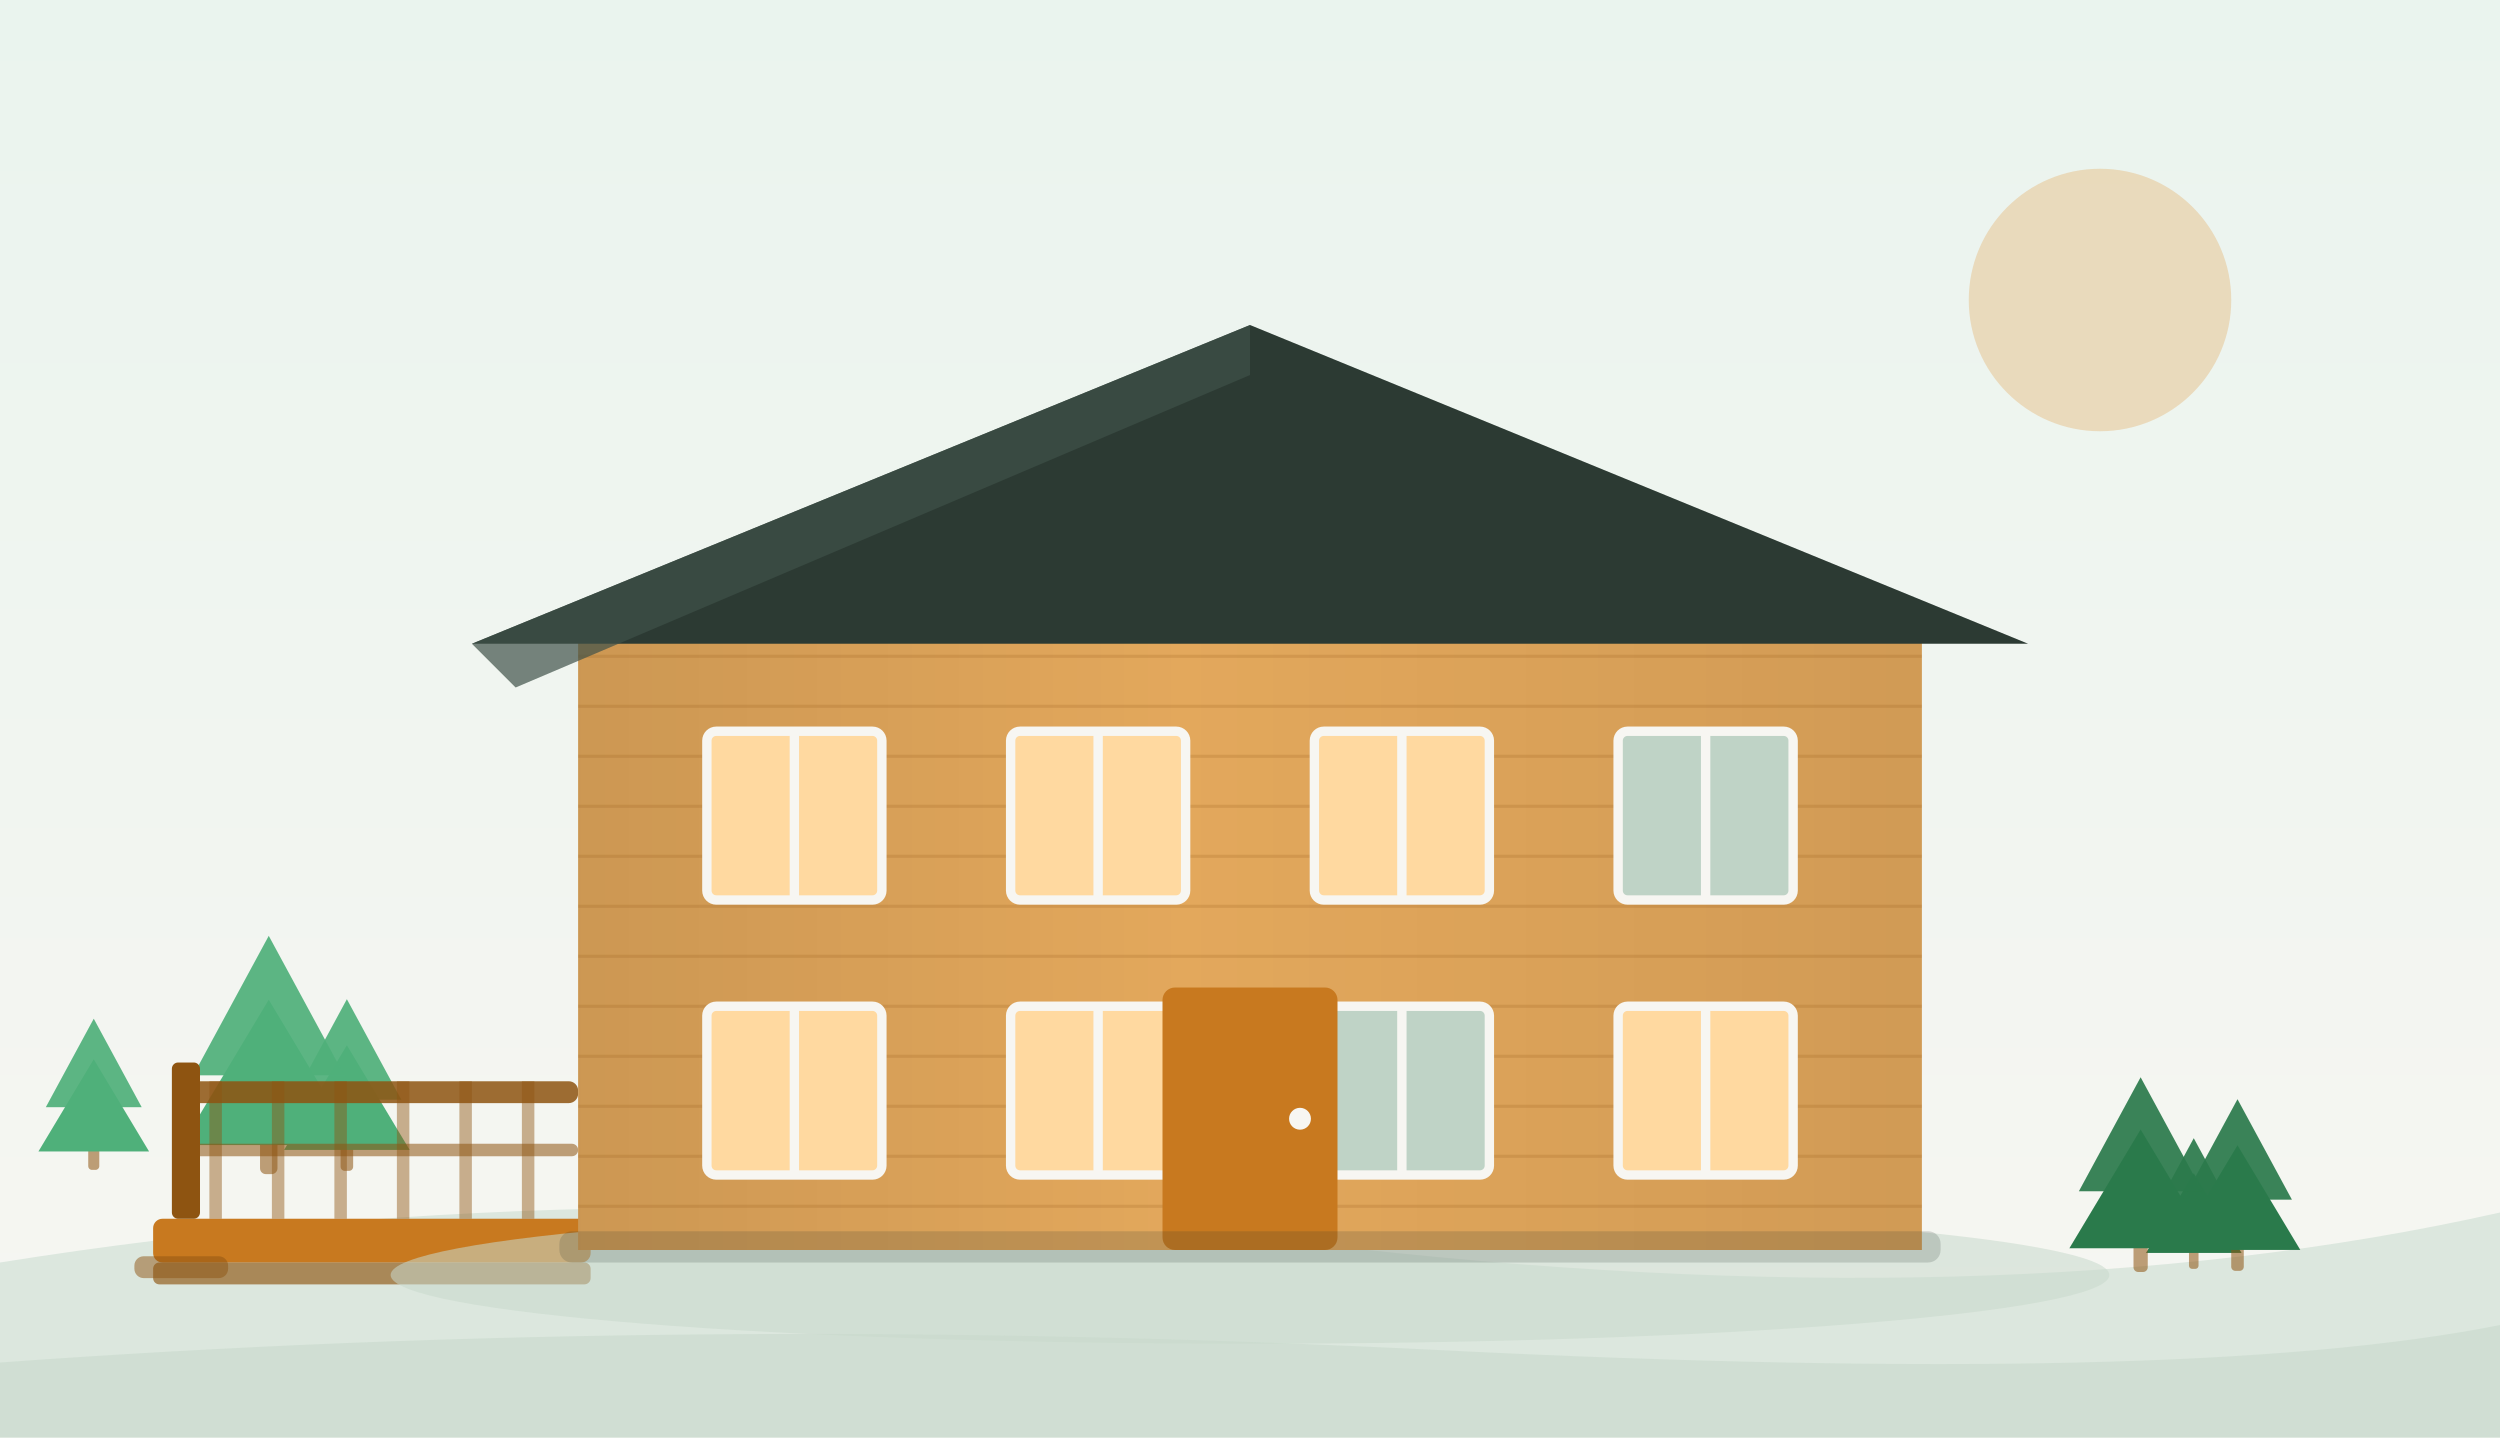
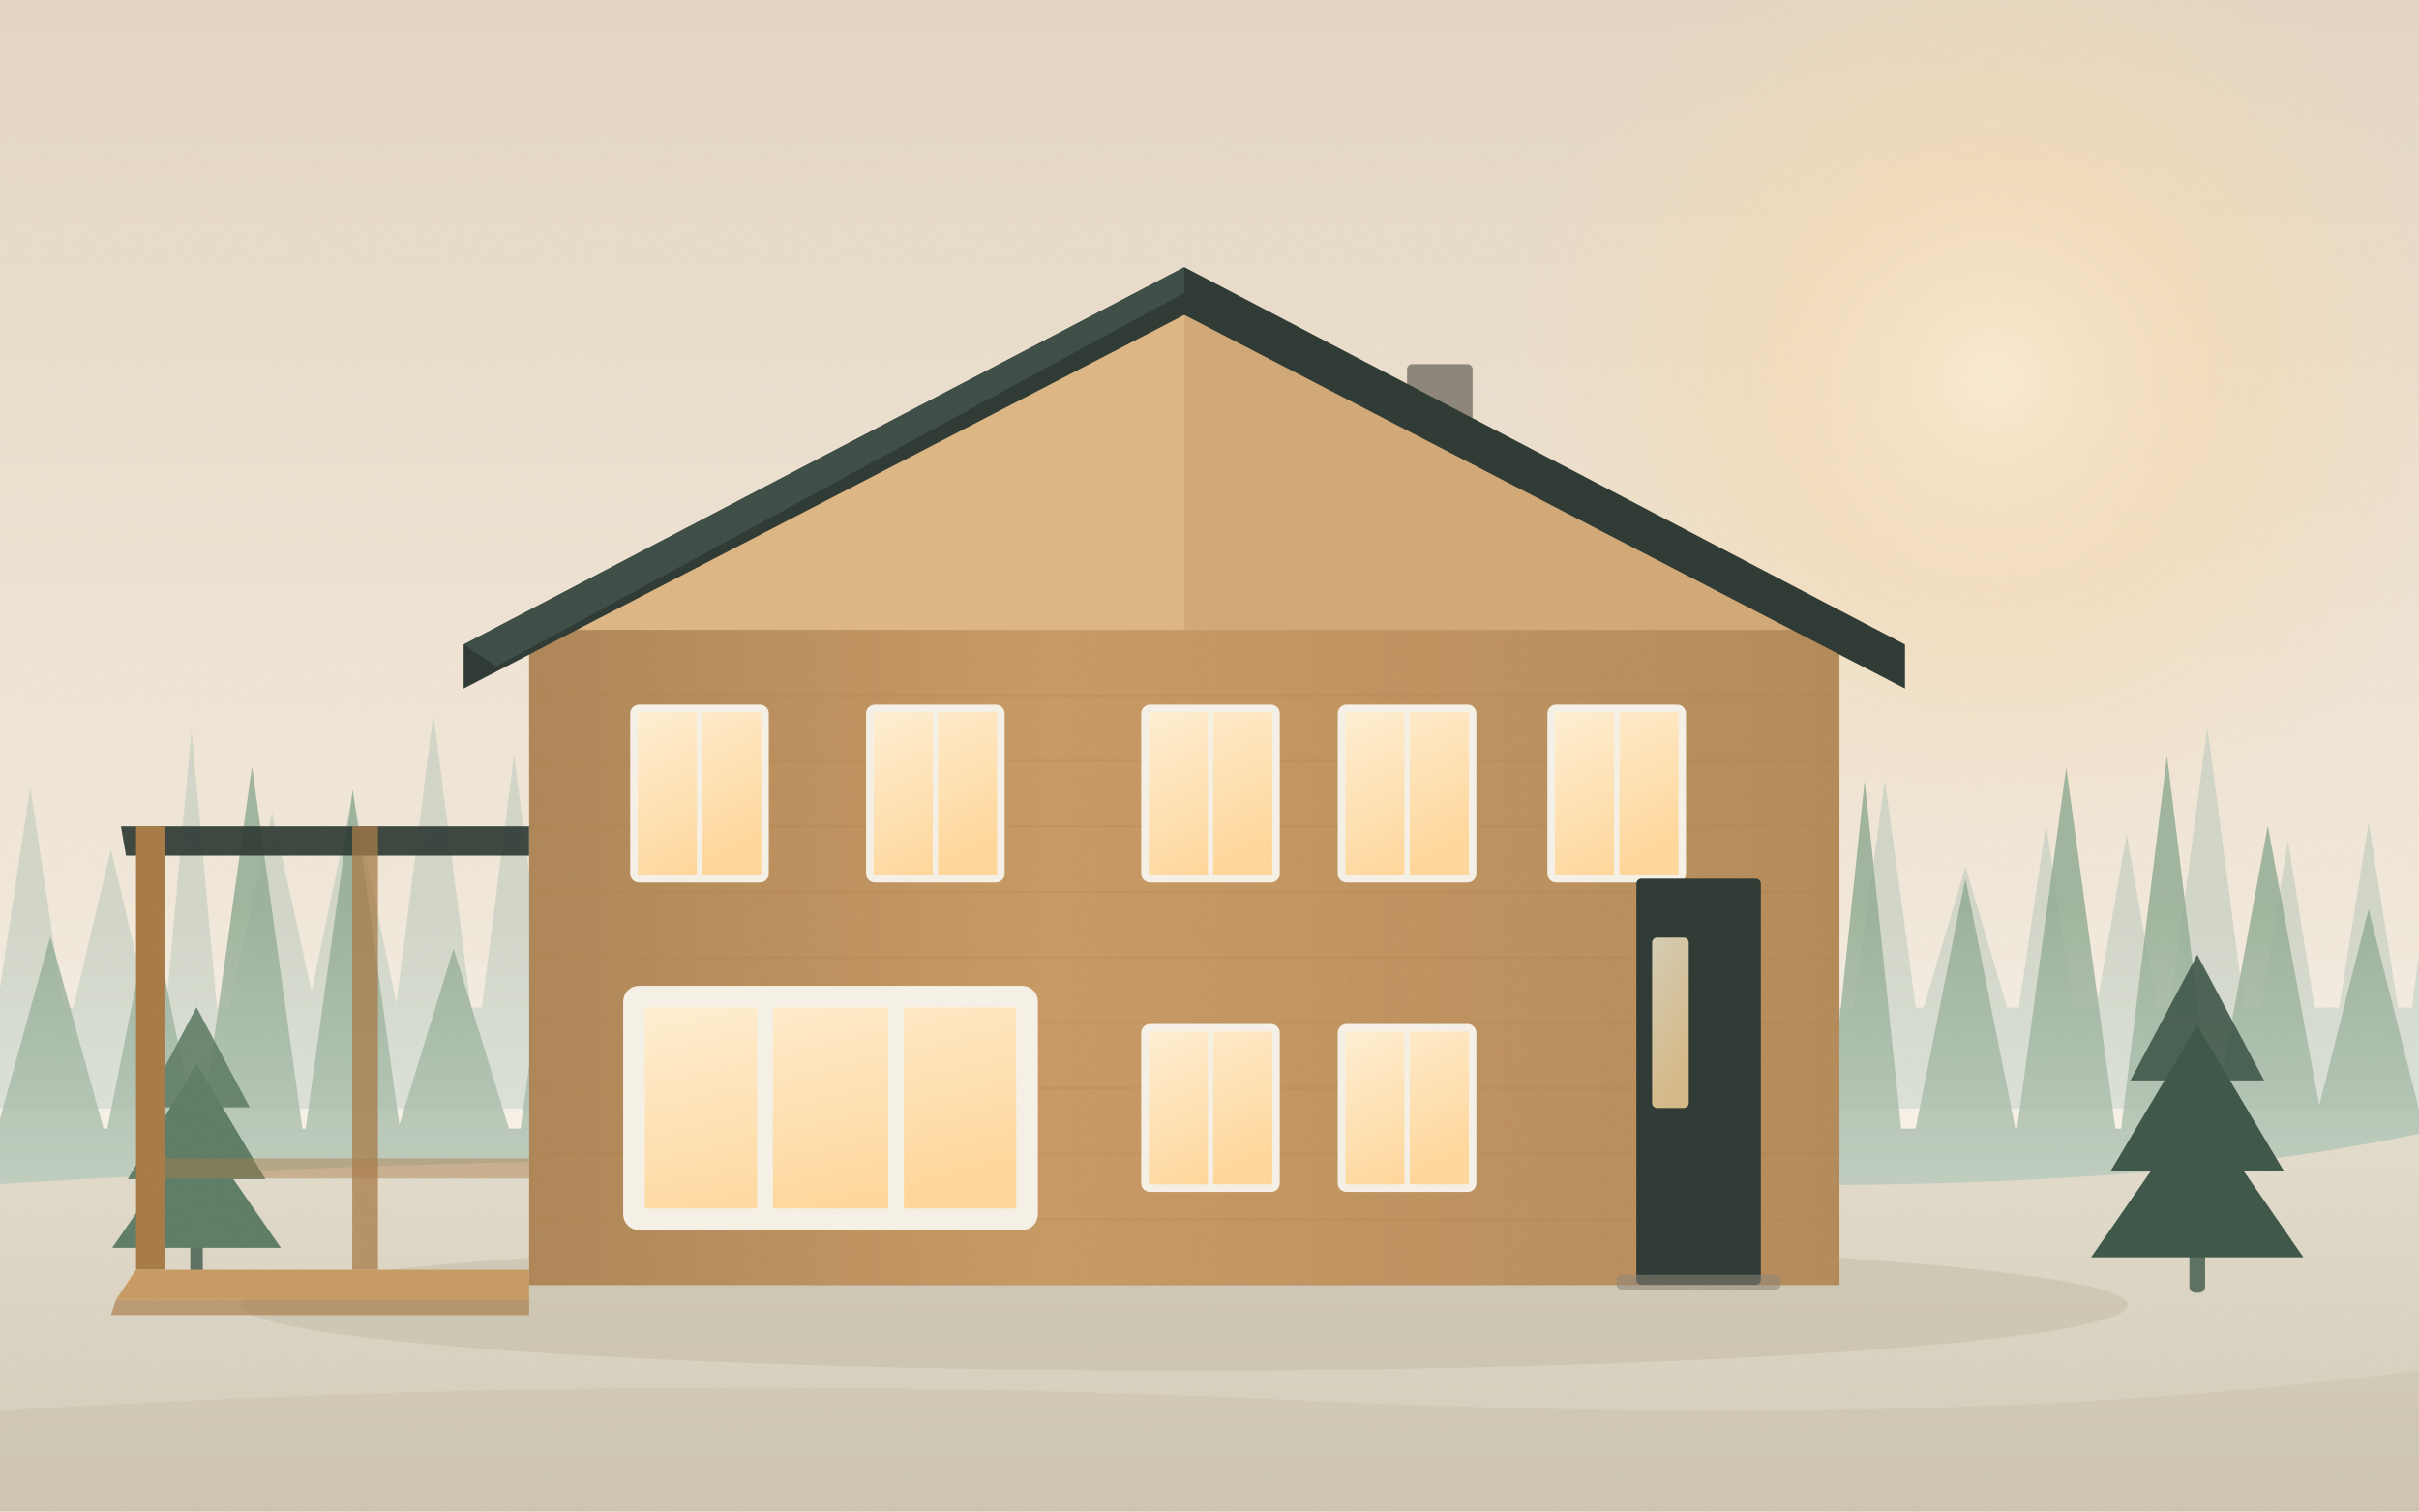
- <svg xmlns="http://www.w3.org/2000/svg" viewBox="0 0 800 460" role="img" aria-label="Каркасный дом КД-29, 9×12 м">
+ <svg xmlns="http://www.w3.org/2000/svg" viewBox="0 0 960 600" role="img" aria-label="Каркасный дом КД-29, 9×12 м, 178 м²">
  <defs>
    <linearGradient id="sky" x1="0" y1="0" x2="0" y2="1">
-       <stop offset="0" stop-color="#EAF4EE" />
-       <stop offset="1" stop-color="#F7F6F2" />
+       <stop offset="0" stop-color="#E4D6C3" />
+       <stop offset=".45" stop-color="#EFE4D4" />
+       <stop offset="1" stop-color="#F6F1E7" />
+     </linearGradient>
+     <radialGradient id="sunGlow" cx=".5" cy=".5" r=".5">
+       <stop offset="0" stop-color="#FBEBD2" stop-opacity=".95" />
+       <stop offset=".45" stop-color="#F7DCB0" stop-opacity=".55" />
+       <stop offset="1" stop-color="#F7DCB0" stop-opacity="0" />
+     </radialGradient>
+     <linearGradient id="glassGrad" x1="0" y1="0" x2=".4" y2="1">
+       <stop offset="0" stop-color="#FFF0D4" />
+       <stop offset="1" stop-color="#FFD79B" />
    </linearGradient>
    <linearGradient id="wallShade" x1="0" y1="0" x2="1" y2="0">
-       <stop offset="0" stop-color="#000" stop-opacity=".10" />
-       <stop offset=".45" stop-color="#000" stop-opacity="0" />
-       <stop offset="1" stop-color="#000" stop-opacity=".08" />
+       <stop offset="0" stop-color="#000" stop-opacity=".13" />
+       <stop offset=".4" stop-color="#000" stop-opacity="0" />
+       <stop offset="1" stop-color="#000" stop-opacity=".10" />
    </linearGradient>
+     <linearGradient id="mist" x1="0" y1="0" x2="0" y2="1">
+       <stop offset="0" stop-color="#fff" stop-opacity="0" />
+       <stop offset="1" stop-color="#fff" stop-opacity=".55" />
+     </linearGradient>
+     <linearGradient id="groundGrad" x1="0" y1="0" x2="0" y2="1">
+       <stop offset="0" stop-color="#E3DCCC" />
+       <stop offset="1" stop-color="#D3CBB8" />
+     </linearGradient>
+     <filter id="grain">
+       <feTurbulence type="fractalNoise" baseFrequency=".9" numOctaves="2" stitchTiles="stitch" />
+       <feColorMatrix type="saturate" values="0" />
+       <feComponentTransfer>
+         <feFuncA type="linear" slope=".055" />
+       </feComponentTransfer>
+     </filter>
+     <filter id="soft">
+       <feGaussianBlur stdDeviation="6" />
+     </filter>
  </defs>
-   <rect width="800" height="460" fill="url(#sky)" />
-   <circle cx="672" cy="96" r="42" fill="#E3A85C" opacity=".35" />
-   <path d="M0 404 Q200 372 420 398 T800 388 V460 H0 Z" fill="#DCE7DE" />
-   <g transform="translate(702 404) scale(0.51)">
-     <rect x="-3" y="-16" width="6" height="20" rx="2" fill="#8E5411" opacity=".55" />
-     <path d="M0 -78 L26 -30 H-26 Z" fill="#2A7A4B" opacity=".92" />
-     <path d="M0 -56 L30 -6 H-30 Z" fill="#2A7A4B" />
-   </g>
-   <g transform="translate(30 372) scale(0.59)">
-     <rect x="-3" y="-16" width="6" height="20" rx="2" fill="#8E5411" opacity=".55" />
-     <path d="M0 -78 L26 -30 H-26 Z" fill="#4FB07A" opacity=".92" />
-     <path d="M0 -56 L30 -6 H-30 Z" fill="#4FB07A" />
-   </g>
-   <g transform="translate(111 372) scale(0.67)">
-     <rect x="-3" y="-16" width="6" height="20" rx="2" fill="#8E5411" opacity=".55" />
-     <path d="M0 -78 L26 -30 H-26 Z" fill="#4FB07A" opacity=".92" />
-     <path d="M0 -56 L30 -6 H-30 Z" fill="#4FB07A" />
-   </g>
-   <g transform="translate(716 404) scale(0.67)">
-     <rect x="-3" y="-16" width="6" height="20" rx="2" fill="#8E5411" opacity=".55" />
-     <path d="M0 -78 L26 -30 H-26 Z" fill="#2A7A4B" opacity=".92" />
-     <path d="M0 -56 L30 -6 H-30 Z" fill="#2A7A4B" />
-   </g>
-   <g transform="translate(685 404) scale(0.76)">
-     <rect x="-3" y="-16" width="6" height="20" rx="2" fill="#8E5411" opacity=".55" />
-     <path d="M0 -78 L26 -30 H-26 Z" fill="#2A7A4B" opacity=".92" />
-     <path d="M0 -56 L30 -6 H-30 Z" fill="#2A7A4B" />
-   </g>
-   <g transform="translate(86 372) scale(0.93)">
-     <rect x="-3" y="-16" width="6" height="20" rx="2" fill="#8E5411" opacity=".55" />
-     <path d="M0 -78 L26 -30 H-26 Z" fill="#4FB07A" opacity=".92" />
-     <path d="M0 -56 L30 -6 H-30 Z" fill="#4FB07A" />
+   <rect width="960" height="600" fill="url(#sky)" />
+   <circle cx="790.775" cy="150" r="190" fill="url(#sunGlow)" />
+   <path d="M-20 440 L-34.7 400.0 L-20.0 343.3 L-5.3 400.0 L-1.2 400.0 L12.0 312.5 L25.2 400.0 L29.1 400.0 L44.0 337.1 L58.9 400.0 L65.9 400.0 L76.0 290.1 L86.1 400.0 L90.9 400.0 L108.0 322.6 L125.1 400.0 L122.3 400.0 L140.0 315.3 L157.7 400.0 L157.1 400.0 L172.0 283.4 L186.9 400.0 L191.2 400.0 L204.0 299.6 L216.8 400.0 L220.4 400.0 L236.0 296.7 L251.6 400.0 L256.6 400.0 L268.0 322.3 L279.4 400.0 L288.8 400.0 L300.0 306.8 L311.2 400.0 L316.0 400.0 L332.0 329.1 L348.0 400.0 L349.9 400.0 L364.0 336.1 L378.1 400.0 L380.8 400.0 L396.0 295.5 L411.2 400.0 L416.5 400.0 L428.0 292.7 L439.5 400.0 L444.9 400.0 L460.0 284.2 L475.1 400.0 L479.4 400.0 L492.0 282.0 L504.6 400.0 L507.0 400.0 L524.0 299.1 L541.0 400.0 L545.0 400.0 L556.0 333.1 L567.0 400.0 L577.3 400.0 L588.0 334.0 L598.7 400.0 L603.5 400.0 L620.0 290.6 L636.5 400.0 L641.5 400.0 L652.0 300.8 L662.5 400.0 L673.6 400.0 L684.0 306.9 L694.4 400.0 L703.2 400.0 L716.0 297.1 L728.8 400.0 L735.7 400.0 L748.0 309.6 L760.3 400.0 L763.4 400.0 L780.0 344.1 L796.6 400.0 L801.2 400.0 L812.0 327.2 L822.8 400.0 L832.0 400.0 L844.0 331.0 L856.0 400.0 L861.3 400.0 L876.0 288.8 L890.7 400.0 L897.4 400.0 L908.0 333.7 L918.6 400.0 L928.3 400.0 L940.0 326.4 L951.7 400.0 L957.2 400.0 L972.0 286.3 L986.8 400.0 L1000 440 Z" fill="#C3CEC0" opacity="0.7" />
+   <path d="M-20 488 L-33.8 448.0 L-20.0 335.2 L-6.2 448.0 L-1.1 448.0 L20.0 371.7 L41.1 448.0 L42.6 448.0 L60.0 360.6 L77.4 448.0 L80.0 448.0 L100.0 304.3 L120.0 448.0 L121.3 448.0 L140.0 313.4 L158.7 448.0 L158.0 448.0 L180.0 376.6 L202.0 448.0 L206.6 448.0 L220.0 349.8 L233.4 448.0 L240.2 448.0 L260.0 364.4 L279.8 448.0 L278.7 448.0 L300.0 335.9 L321.3 448.0 L317.7 448.0 L340.0 316.9 L362.3 448.0 L365.4 448.0 L380.0 325.6 L394.6 448.0 L407.5 448.0 L420.0 319.1 L432.5 448.0 L443.0 448.0 L460.0 344.9 L477.0 448.0 L478.9 448.0 L500.0 311.6 L521.1 448.0 L521.6 448.0 L540.0 368.6 L558.4 448.0 L561.4 448.0 L580.0 310.1 L598.6 448.0 L605.4 448.0 L620.0 315.4 L634.6 448.0 L640.6 448.0 L660.0 342.1 L679.4 448.0 L686.7 448.0 L700.0 335.3 L713.3 448.0 L725.5 448.0 L740.0 309.9 L754.5 448.0 L760.2 448.0 L780.0 348.7 L799.8 448.0 L800.5 448.0 L820.0 304.6 L839.5 448.0 L841.8 448.0 L860.0 300.0 L878.2 448.0 L877.9 448.0 L900.0 327.8 L922.1 448.0 L918.1 448.0 L940.0 360.9 L961.9 448.0 L960.7 448.0 L980.0 298.2 L999.3 448.0 L1000 488 Z" fill="#93AB94" opacity="0.85" />
+   <rect x="0" y="360" width="960" height="130" fill="url(#mist)" opacity=".7" />
+   <path d="M0 470 Q300 452 560 466 T960 450 V600 H0 Z" fill="url(#groundGrad)" />
+   <g transform="translate(78 504) scale(0.62)">
+     <rect x="-4" y="-24" width="8" height="28" rx="3" fill="#3E5748" opacity=".8" />
+     <path d="M0 -168 L34 -104 H-34 Z" fill="#5F7D66" opacity=".9" />
+     <path d="M0 -132 L44 -58 H-44 Z" fill="#5F7D66" />
+     <path d="M0 -92 L54 -14 H-54 Z" fill="#5F7D66" />
  </g>
  <g>
-     <rect x="49" y="390" width="140" height="14" rx="3" fill="#C8791F" />
-     <rect x="49" y="404" width="140" height="7" rx="2" fill="#8E5411" opacity=".65" />
-     <rect x="67" y="346" width="4" height="44" fill="#8E5411" opacity=".45" />
-     <rect x="87" y="346" width="4" height="44" fill="#8E5411" opacity=".45" />
-     <rect x="107" y="346" width="4" height="44" fill="#8E5411" opacity=".45" />
-     <rect x="127" y="346" width="4" height="44" fill="#8E5411" opacity=".45" />
-     <rect x="147" y="346" width="4" height="44" fill="#8E5411" opacity=".45" />
-     <rect x="167" y="346" width="4" height="44" fill="#8E5411" opacity=".45" />
-     <rect x="57" y="346" width="128" height="7" rx="3" fill="#8E5411" opacity=".85" />
-     <rect x="57" y="366" width="128" height="4" rx="2" fill="#8E5411" opacity=".55" />
-     <rect x="55" y="340" width="9" height="50" rx="2" fill="#8E5411" />
-     <rect x="43" y="402" width="30" height="7" rx="3" fill="#8E5411" opacity=".5" />
+     <ellipse cx="470" cy="518" rx="374.4" ry="26" fill="#BFB7A2" opacity=".45" />
+     <g>
+       <path d="M54 504 H210 V516 H46 Z" fill="#C89A64" />
+       <path d="M46 516 H210 v6 H44 Z" fill="#A87B47" opacity=".65" />
+       <path d="M48 328 H210 v11.648 H50 Z" fill="#2E3A33" opacity=".92" />
+       <rect x="54" y="328" width="11.648" height="176" fill="#A87B47" />
+       <rect x="139.8" y="328" width="10.192" height="176" fill="#A87B47" opacity=".75" />
+       <rect x="54" y="459.8" width="156" height="8.008" fill="#A87B47" opacity=".45" />
+     </g>
+     <rect x="558.4" y="144.544" width="26" height="83.824" rx="2" fill="#8C8578" />
+     <rect x="210" y="250" width="520" height="260" fill="#C89A64" />
+     <polygon points="210,250 470,114.8 730,250" fill="#DDB684" />
+     <polygon points="470,114.8 730,250 470,250" fill="#A87B47" opacity=".22" />
+     <rect x="210" y="250" width="520" height="260" fill="url(#wallShade)" />
+     <line x1="210" y1="276" x2="730" y2="276" stroke="#A87B47" stroke-width=".9" opacity=".2" />
+     <line x1="210" y1="302" x2="730" y2="302" stroke="#A87B47" stroke-width=".9" opacity=".2" />
+     <line x1="210" y1="328" x2="730" y2="328" stroke="#A87B47" stroke-width=".9" opacity=".2" />
+     <line x1="210" y1="354" x2="730" y2="354" stroke="#A87B47" stroke-width=".9" opacity=".2" />
+     <line x1="210" y1="380" x2="730" y2="380" stroke="#A87B47" stroke-width=".9" opacity=".2" />
+     <line x1="210" y1="406" x2="730" y2="406" stroke="#A87B47" stroke-width=".9" opacity=".2" />
+     <line x1="210" y1="432" x2="730" y2="432" stroke="#A87B47" stroke-width=".9" opacity=".2" />
+     <line x1="210" y1="458" x2="730" y2="458" stroke="#A87B47" stroke-width=".9" opacity=".2" />
+     <line x1="210" y1="484" x2="730" y2="484" stroke="#A87B47" stroke-width=".9" opacity=".2" />
+     <line x1="210" y1="510" x2="730" y2="510" stroke="#A87B47" stroke-width=".9" opacity=".2" />
+     <path d="M184 255.824 L470 106.064 L756 255.824 L756 273.296 L470 124.992 L184 273.296 Z" fill="#2E3A33" />
+     <path d="M184 255.824 L470 106.064 L470 116.256 L197 264.56  Z" fill="#3F5049" opacity=".9" />
+     <g>
+       <rect x="251.6" y="281.2" width="52" height="67.6" rx="2" fill="url(#glassGrad)" />
+       <line x1="277.6" y1="281.2" x2="277.6" y2="348.8" stroke="#F6F1E7" stroke-width="2.08" />
+       <rect x="251.6" y="281.2" width="52" height="67.6" rx="2" fill="none" stroke="#F6F1E7" stroke-width="3" />
+     </g>
+     <g>
+       <rect x="345.2" y="281.2" width="52" height="67.6" rx="2" fill="url(#glassGrad)" />
+       <line x1="371.2" y1="281.2" x2="371.2" y2="348.8" stroke="#F6F1E7" stroke-width="2.08" />
+       <rect x="345.2" y="281.2" width="52" height="67.6" rx="2" fill="none" stroke="#F6F1E7" stroke-width="3" />
+     </g>
+     <g>
+       <rect x="454.4" y="281.2" width="52" height="67.6" rx="2" fill="url(#glassGrad)" />
+       <line x1="480.4" y1="281.2" x2="480.4" y2="348.8" stroke="#F6F1E7" stroke-width="2.08" />
+       <rect x="454.4" y="281.2" width="52" height="67.6" rx="2" fill="none" stroke="#F6F1E7" stroke-width="3" />
+     </g>
+     <g>
+       <rect x="532.4" y="281.2" width="52" height="67.6" rx="2" fill="url(#glassGrad)" />
+       <line x1="558.4" y1="281.2" x2="558.4" y2="348.8" stroke="#F6F1E7" stroke-width="2.08" />
+       <rect x="532.4" y="281.2" width="52" height="67.6" rx="2" fill="none" stroke="#F6F1E7" stroke-width="3" />
+     </g>
+     <g>
+       <rect x="615.6" y="281.2" width="52" height="67.6" rx="2" fill="url(#glassGrad)" />
+       <line x1="641.6" y1="281.2" x2="641.6" y2="348.8" stroke="#F6F1E7" stroke-width="2.08" />
+       <rect x="615.6" y="281.2" width="52" height="67.6" rx="2" fill="none" stroke="#F6F1E7" stroke-width="3" />
+     </g>
+     <g>
+       <rect x="251.6" y="395.6" width="156" height="88.4" rx="2" fill="url(#glassGrad)" />
+       <line x1="303.6" y1="395.6" x2="303.6" y2="484" stroke="#F6F1E7" stroke-width="6.24" />
+       <line x1="355.6" y1="395.6" x2="355.6" y2="484" stroke="#F6F1E7" stroke-width="6.24" />
+       <rect x="251.6" y="395.6" width="156" height="88.4" rx="2" fill="none" stroke="#F6F1E7" stroke-width="8.58" />
+     </g>
+     <g>
+       <rect x="454.4" y="407.976" width="52" height="63.648" rx="2" fill="url(#glassGrad)" />
+       <line x1="480.4" y1="407.976" x2="480.4" y2="471.624" stroke="#F6F1E7" stroke-width="2.08" />
+       <rect x="454.4" y="407.976" width="52" height="63.648" rx="2" fill="none" stroke="#F6F1E7" stroke-width="3" />
+     </g>
+     <g>
+       <rect x="532.4" y="407.976" width="52" height="63.648" rx="2" fill="url(#glassGrad)" />
+       <line x1="558.4" y1="407.976" x2="558.4" y2="471.624" stroke="#F6F1E7" stroke-width="2.08" />
+       <rect x="532.4" y="407.976" width="52" height="63.648" rx="2" fill="none" stroke="#F6F1E7" stroke-width="3" />
+     </g>
+     <g>
+       <rect x="649.4" y="348.8" width="49.4" height="161.2" rx="2" fill="#2E3A33" />
+       <rect x="655.64" y="372.2" width="14.56" height="67.6" rx="2" fill="url(#glassGrad)" opacity=".8" />
+       <rect x="641.6" y="506" width="65" height="6" rx="2" fill="#8C8578" opacity=".55" />
+     </g>
  </g>
-   <g>
-     <ellipse cx="400" cy="408" rx="275" ry="22" fill="#C8D9CC" opacity=".55" />
-     <rect x="185" y="200" width="430" height="200" fill="#E3A85C" />
-     <rect x="185" y="200" width="430" height="200" fill="url(#wallShade)" />
-     <line x1="185" y1="210" x2="615" y2="210" stroke="#8E5411" stroke-width="1" opacity=".18" />
-     <line x1="185" y1="226" x2="615" y2="226" stroke="#8E5411" stroke-width="1" opacity=".18" />
-     <line x1="185" y1="242" x2="615" y2="242" stroke="#8E5411" stroke-width="1" opacity=".18" />
-     <line x1="185" y1="258" x2="615" y2="258" stroke="#8E5411" stroke-width="1" opacity=".18" />
-     <line x1="185" y1="274" x2="615" y2="274" stroke="#8E5411" stroke-width="1" opacity=".18" />
-     <line x1="185" y1="290" x2="615" y2="290" stroke="#8E5411" stroke-width="1" opacity=".18" />
-     <line x1="185" y1="306" x2="615" y2="306" stroke="#8E5411" stroke-width="1" opacity=".18" />
-     <line x1="185" y1="322" x2="615" y2="322" stroke="#8E5411" stroke-width="1" opacity=".18" />
-     <line x1="185" y1="338" x2="615" y2="338" stroke="#8E5411" stroke-width="1" opacity=".18" />
-     <line x1="185" y1="354" x2="615" y2="354" stroke="#8E5411" stroke-width="1" opacity=".18" />
-     <line x1="185" y1="370" x2="615" y2="370" stroke="#8E5411" stroke-width="1" opacity=".18" />
-     <line x1="185" y1="386" x2="615" y2="386" stroke="#8E5411" stroke-width="1" opacity=".18" />
-     <path d="M151 206 L400 104 L649 206 Z" fill="#2C3A33" />
-     <path d="M151 206 L400 104 L400 120 L165 220 Z" fill="#3E5148" opacity=".7" />
-     <g transform="translate(226.2 234)">
-       <rect width="56" height="54" rx="3" fill="#FFD9A0" />
-       <rect width="56" height="54" rx="3" fill="none" stroke="#F7F6F2" stroke-width="3" />
-       <line x1="28" y1="0" x2="28" y2="54" stroke="#F7F6F2" stroke-width="3" />
-     </g>
-     <g transform="translate(323.4 234)">
-       <rect width="56" height="54" rx="3" fill="#FFD9A0" />
-       <rect width="56" height="54" rx="3" fill="none" stroke="#F7F6F2" stroke-width="3" />
-       <line x1="28" y1="0" x2="28" y2="54" stroke="#F7F6F2" stroke-width="3" />
-     </g>
-     <g transform="translate(420.6 234)">
-       <rect width="56" height="54" rx="3" fill="#FFD9A0" />
-       <rect width="56" height="54" rx="3" fill="none" stroke="#F7F6F2" stroke-width="3" />
-       <line x1="28" y1="0" x2="28" y2="54" stroke="#F7F6F2" stroke-width="3" />
-     </g>
-     <g transform="translate(517.8 234)">
-       <rect width="56" height="54" rx="3" fill="#BFD3C6" />
-       <rect width="56" height="54" rx="3" fill="none" stroke="#F7F6F2" stroke-width="3" />
-       <line x1="28" y1="0" x2="28" y2="54" stroke="#F7F6F2" stroke-width="3" />
-     </g>
-     <g transform="translate(226.2 322)">
-       <rect width="56" height="54" rx="3" fill="#FFD9A0" />
-       <rect width="56" height="54" rx="3" fill="none" stroke="#F7F6F2" stroke-width="3" />
-       <line x1="28" y1="0" x2="28" y2="54" stroke="#F7F6F2" stroke-width="3" />
-     </g>
-     <g transform="translate(323.4 322)">
-       <rect width="56" height="54" rx="3" fill="#FFD9A0" />
-       <rect width="56" height="54" rx="3" fill="none" stroke="#F7F6F2" stroke-width="3" />
-       <line x1="28" y1="0" x2="28" y2="54" stroke="#F7F6F2" stroke-width="3" />
-     </g>
-     <g transform="translate(420.6 322)">
-       <rect width="56" height="54" rx="3" fill="#BFD3C6" />
-       <rect width="56" height="54" rx="3" fill="none" stroke="#F7F6F2" stroke-width="3" />
-       <line x1="28" y1="0" x2="28" y2="54" stroke="#F7F6F2" stroke-width="3" />
-     </g>
-     <g transform="translate(517.8 322)">
-       <rect width="56" height="54" rx="3" fill="#FFD9A0" />
-       <rect width="56" height="54" rx="3" fill="none" stroke="#F7F6F2" stroke-width="3" />
-       <line x1="28" y1="0" x2="28" y2="54" stroke="#F7F6F2" stroke-width="3" />
-     </g>
-     <rect x="372" y="316" width="56" height="84" rx="4" fill="#C8791F" />
-     <circle cx="416" cy="358" r="3.5" fill="#F7F6F2" />
-     <rect x="179" y="394" width="442" height="10" rx="4" fill="#2C3A33" opacity=".18" />
+   <g transform="translate(872 510) scale(0.78)">
+     <rect x="-4" y="-24" width="8" height="28" rx="3" fill="#3E5748" opacity=".8" />
+     <path d="M0 -168 L34 -104 H-34 Z" fill="#3E5748" opacity=".9" />
+     <path d="M0 -132 L44 -58 H-44 Z" fill="#3E5748" />
+     <path d="M0 -92 L54 -14 H-54 Z" fill="#3E5748" />
  </g>
-   <path d="M0 436 Q220 420 460 432 T800 424 V460 H0 Z" fill="#C8D9CC" opacity=".6" />
+   <path d="M0 560 Q260 544 520 556 T960 544 V600 H0 Z" fill="#BFB7A2" opacity=".3" />
+   <rect width="960" height="600" filter="url(#grain)" opacity=".45" />
</svg>
